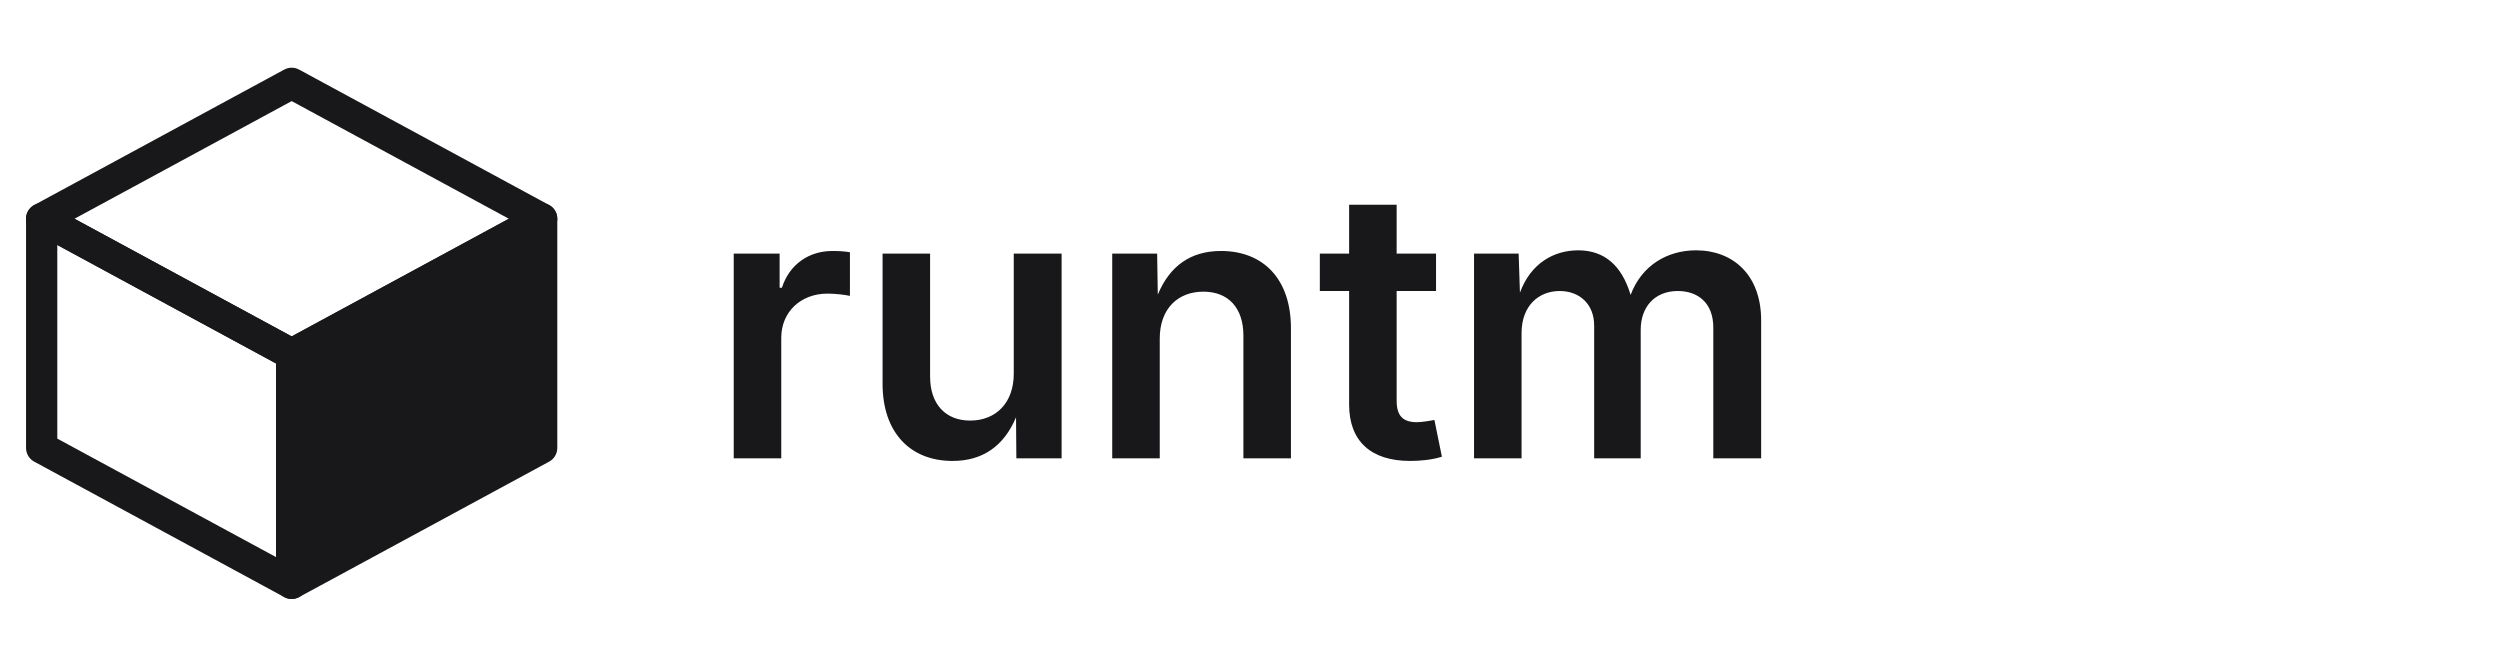
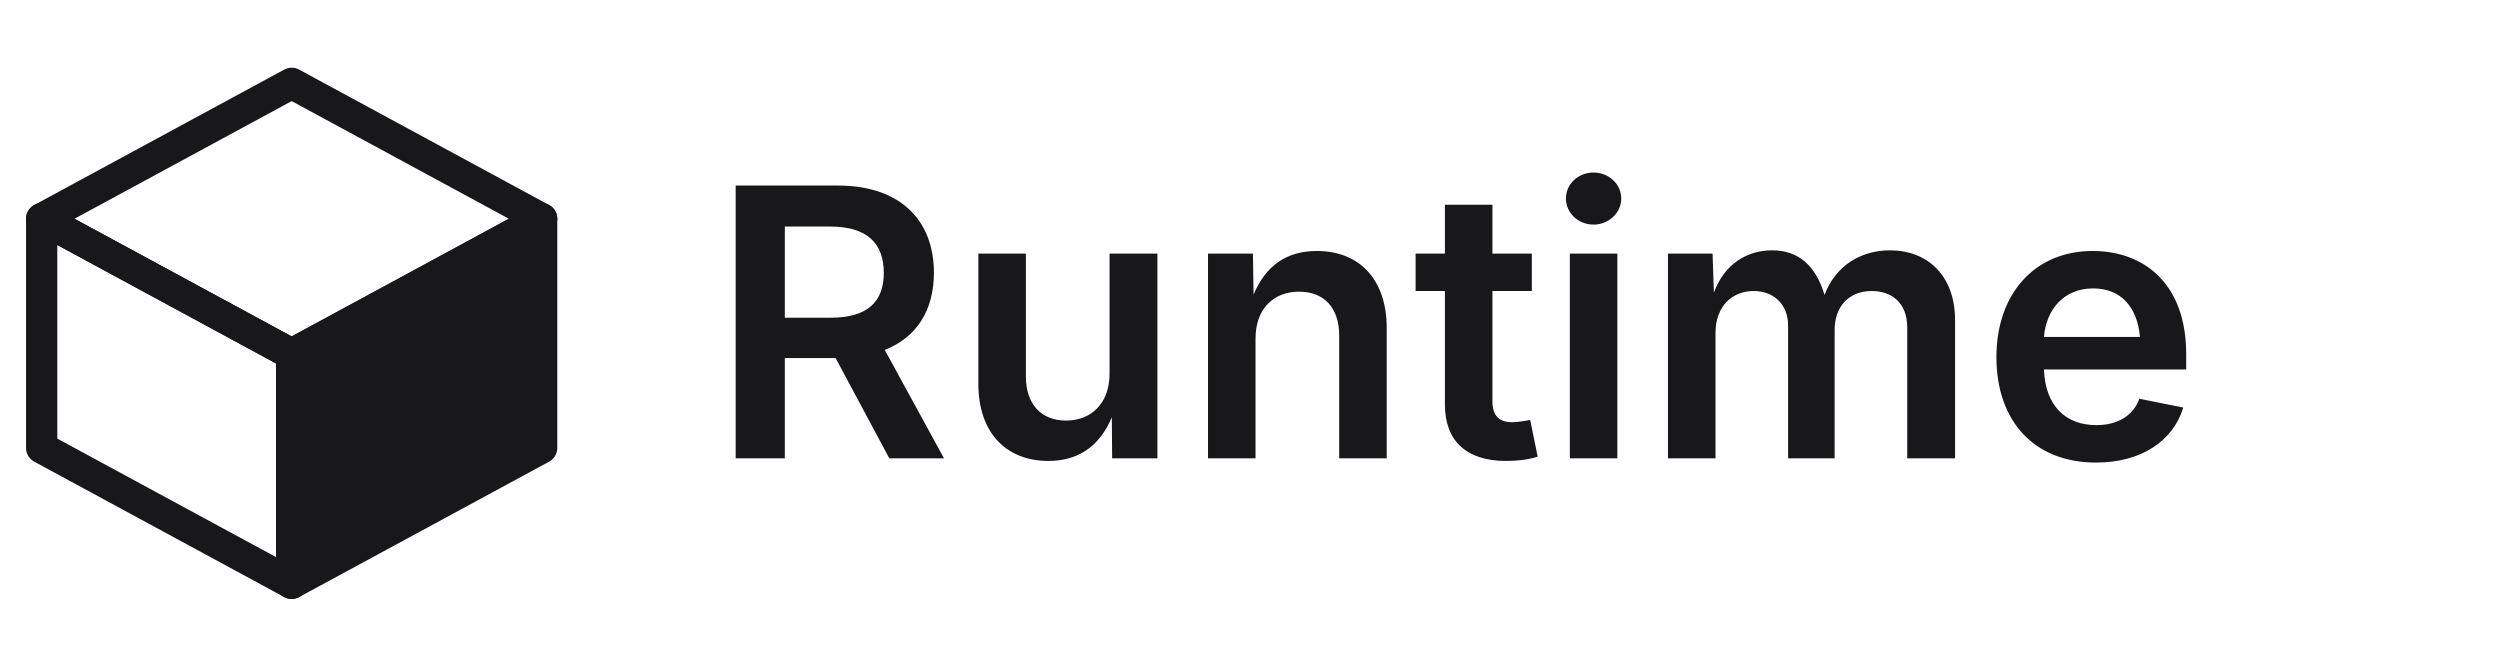
<svg xmlns="http://www.w3.org/2000/svg" width="120" height="32" viewBox="0 0 120 32" fill="none">
  <g transform="translate(0, 2)">
    <path d="M14 2L26 8.5L14 15L2 8.5L14 2Z" stroke="#18181b" stroke-width="1.5" stroke-linejoin="round" fill="none" />
    <path d="M2 8.5L14 15V26L2 19.5V8.5Z" stroke="#18181b" stroke-width="1.5" stroke-linejoin="round" fill="none" />
    <path d="M26 8.5L14 15V26L26 19.5V8.5Z" fill="#18181b" stroke="#18181b" stroke-width="1.5" stroke-linejoin="round" />
  </g>
-   <text x="34" y="22" font-family="system-ui, -apple-system, sans-serif" font-size="18" font-weight="600" fill="#18181b">runtm</text>
+   <text x="34" y="22" font-family="system-ui, -apple-system, sans-serif" font-size="18" font-weight="600" fill="#18181b">Runtime</text>
</svg>
